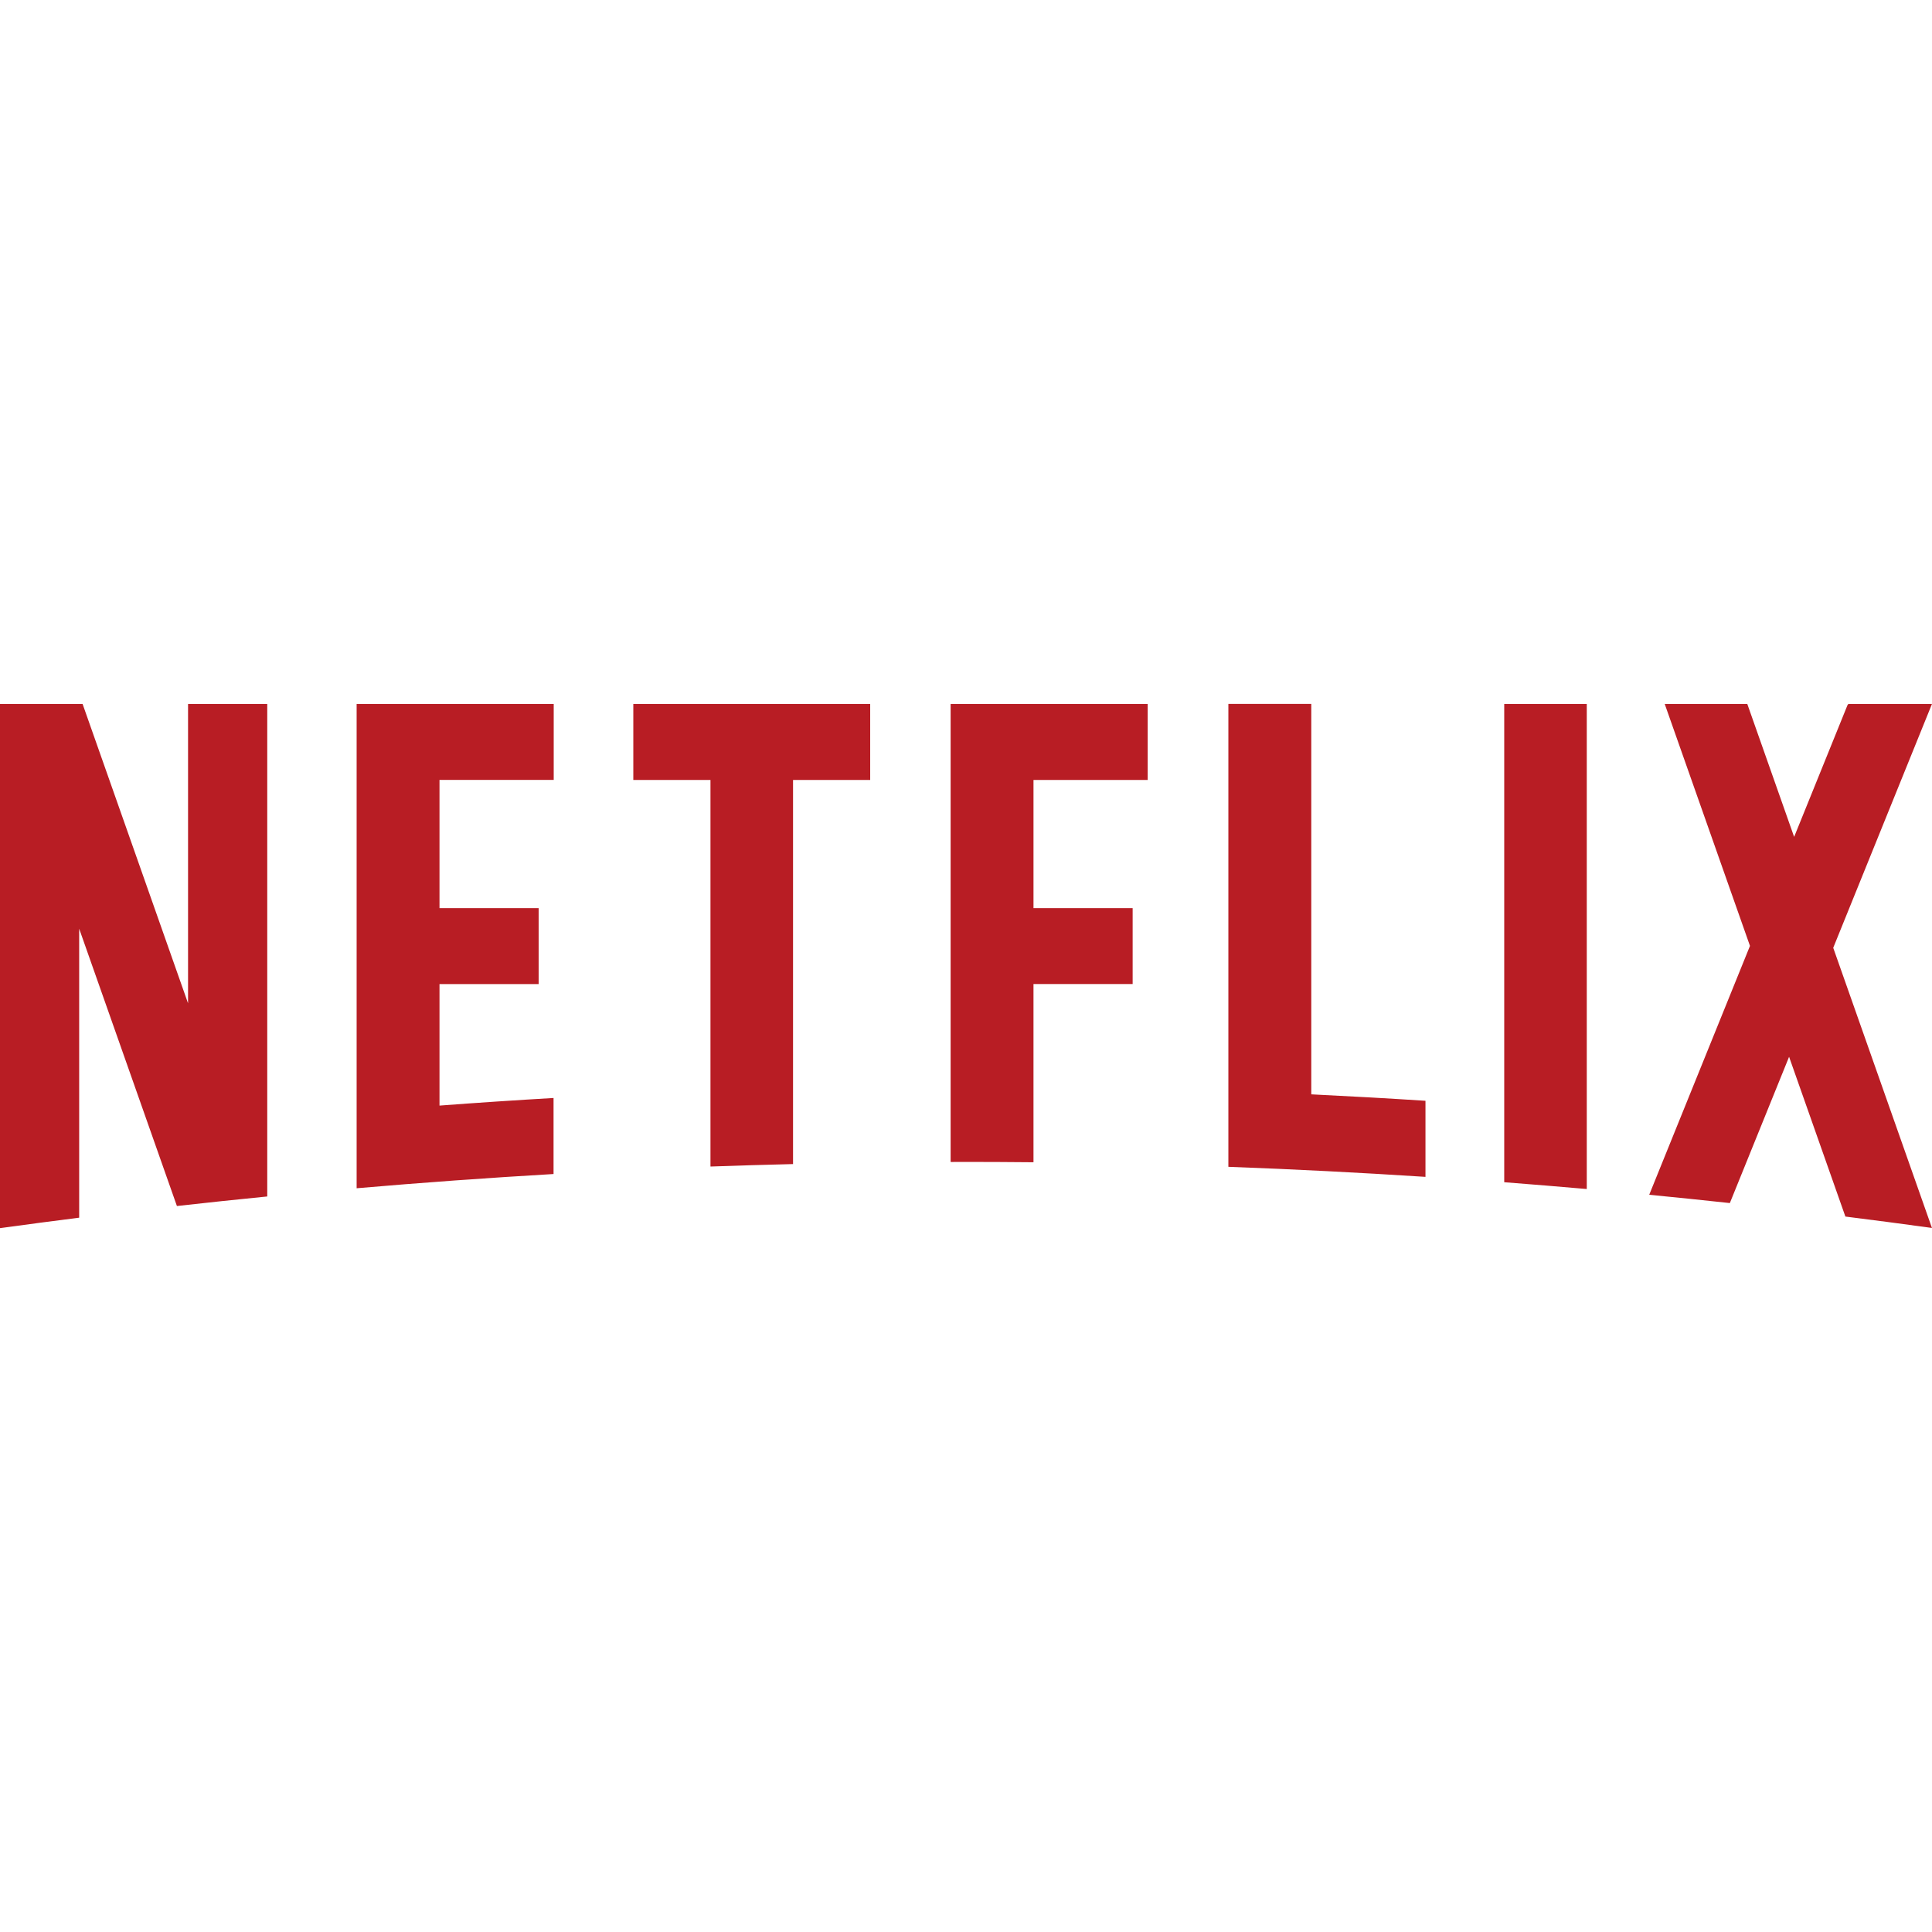
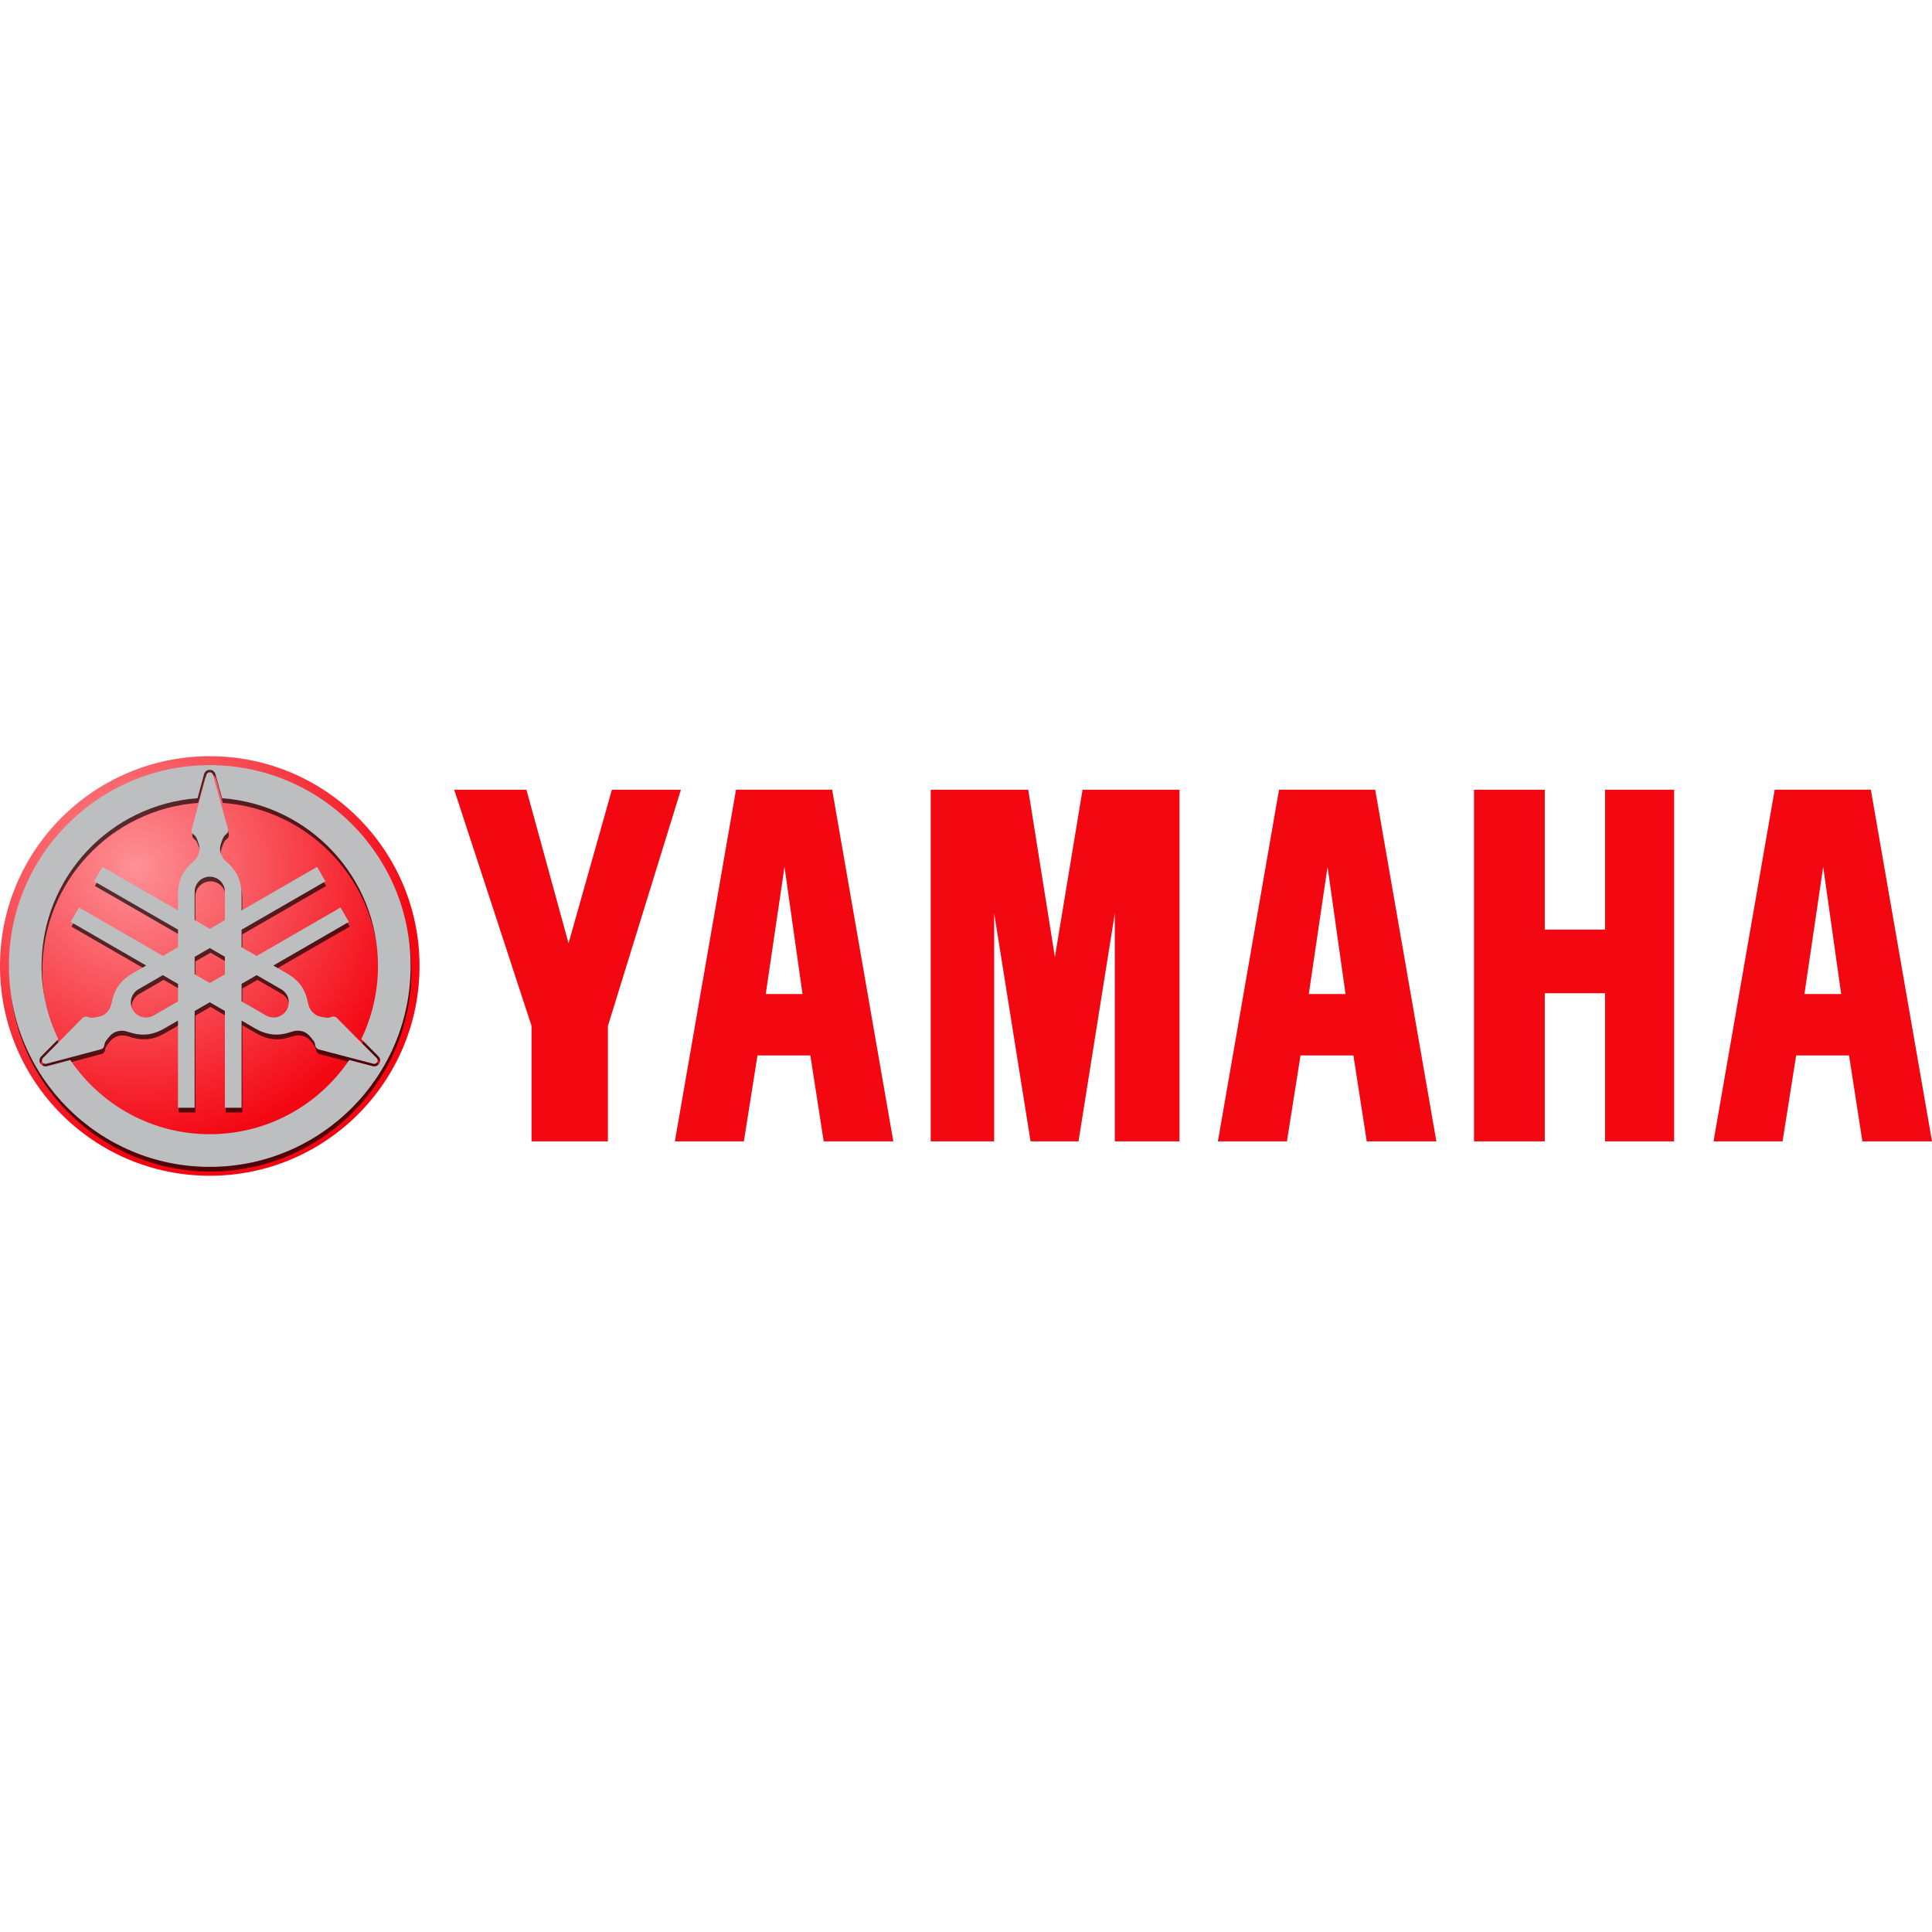
- <svg xmlns="http://www.w3.org/2000/svg" width="800px" height="800px" viewBox="0 -109.31 300 300">
-   <g fill="#b81d24">
-     <path d="M256.09 76.212c4.178.405 8.354.84 12.52 1.29l9.198-22.712 8.743 24.807c4.486.562 8.97 1.152 13.44 1.768l-15.328-43.501L299.996 0H287.01l-.135.186-8.283 20.455L271.32.003h-12.822l13.237 37.565-15.644 38.644zM246.393 75.322V0h-12.817v74.265c4.275.33 8.552.684 12.817 1.056M150.113 71.11c3.46 0 6.916.026 10.366.054V43.492h15.397V31.708H160.48v-19.91h17.733V0h-30.6v71.12c.831 0 1.666-.013 2.5-.01M110.319 71.83c4.27-.152 8.544-.28 12.824-.384V11.8h11.98V.003H98.339V11.8h11.982v60.03h-.002zM12.295 79.772V34.897L27.471 77.96c4.667-.524 9.341-1.017 14.028-1.483V.001H29.201v46.483L12.825.001H0v81.384h.077c4.063-.562 8.14-1.096 12.218-1.613M85.98 11.797V.001H55.377V75.202a1100.584 1100.584 0 0 1 30.578-2.211V61.184c-5.916.344-11.82.74-17.71 1.181V43.497h15.397V31.706H68.245V11.797H85.98zM203.614 60.62V-.003h-12.873v71.876c10.24.376 20.44.9 30.606 1.56V61.619c-5.9-.381-11.81-.712-17.733-1" />
-   </g>
+ <svg xmlns="http://www.w3.org/2000/svg" width="800px" height="800px" viewBox="-1350.225 -1735.25 3684.109 3684.109">
+   <radialGradient id="a" cx="-5080.898" cy="2814.838" r="400.01" gradientTransform="matrix(1.3475 0 0 -1.3475 5755.38 3711.265)" gradientUnits="userSpaceOnUse">
+     <stop offset="0" stop-color="#fd9196" />
+     <stop offset="1" stop-color="#f30713" />
+   </radialGradient>
+   <path fill="url(#a)" d="M-950.231-293.2c-220.808 0-399.994 179.186-399.994 399.994s179.198 400.007 399.994 400.007c220.82 0 399.994-179.198 399.994-400.007 0-220.808-179.174-399.994-399.994-399.994z" />
+   <path opacity=".66" d="M-948.877-267.31c-211.4 0-382.956 171.543-382.956 382.968 0 211.4 171.556 383.076 382.956 383.076 211.412 0 383.089-171.664 383.089-383.076 0-211.424-171.677-382.968-383.089-382.968zm.121 8.9c2.225 0 4.523.701 6.312 1.982 1.983 1.403 3.422 3.374 4.22 5.611v.121l.109.121 12.771 46.338c166.078 12.056 297.281 150.744 297.281 319.894 0 49.917-11.452 97.247-31.827 139.401l32.879 33.121.121.121.121.108c1.632 1.898 2.491 4.1 2.685 6.337.206 2.249-.218 4.618-1.415 6.65a10.963 10.963 0 0 1-5.03 4.57c-2.165.992-4.521 1.232-6.796.811h-.339l-45.177-11.813c-57.694 85.35-155.389 141.507-266.035 141.507-110.634 0-208.256-56.157-265.913-141.506l-45.044 11.946h-.363c-2.527.461-4.837-.048-6.784-.942a11.145 11.145 0 0 1-5.031-4.57c-1.1-1.911-1.632-4.293-1.402-6.529.218-2.249 1.052-4.427 2.696-6.338l.109-.119.121-.109 32.771-33.121c-20.412-42.202-31.827-89.545-31.827-139.522 0-169.197 131.215-307.945 297.389-319.894l12.54-46.218.109-.242v-.121a11.543 11.543 0 0 1 4.22-5.611c2.018-1.428 4.292-1.984 6.529-1.984zm0 4.668c-1.354 0-2.757.387-3.87 1.185a6.755 6.755 0 0 0-2.442 3.277l-27.861 102.991c-.714 2.007-1.017 4.426-.363 6.444.665 2.008 1.886 3.604 3.64 4.802 4.994 3.445 6.881 9.951 9.239 16.264 2.346 6.312 2.733 11.742 1.052 18.271-1.693 6.519-5.429 12.455-10.544 16.846-9.189 7.872-17.438 17.376-22.577 28.55-5.139 11.186-6.905 23.145-6.905 35.237V9.837l-143.96-83.087-15.926 27.377 159.886 92.229v33.472l-28.792 16.628-159.875-92.351-15.925 27.631 143.96 83.101-25.757 14.873c-10.472 6.021-19.819 13.593-26.917 23.629-7.11 10.049-11.367 21.947-13.58 33.822-1.246 6.627-4.426 12.843-9.251 17.559-4.801 4.716-9.747 6.953-16.397 8.064-6.626 1.102-13.108 2.951-18.598.363-1.898-.895-4.002-1.161-6.07-.714-2.068.424-4.124 1.561-5.514 3.156l-75.01 75.965c-.895 1.016-1.522 2.395-1.645 3.749-.133 1.354.146 2.562.822 3.748.677 1.173 1.681 2.236 2.927 2.806a6.656 6.656 0 0 0 3.966.472l103.233-27.39c2.08-.362 4.208-1.354 5.611-2.926 1.415-1.572 2.297-3.507 2.467-5.611.483-6.069 5.188-10.835 9.48-16.034 4.305-5.176 8.852-8.271 15.333-10.072 6.494-1.803 13.423-1.402 19.795.834 11.403 4.015 23.798 6.288 36.036 5.15 12.262-1.137 23.483-5.55 33.943-11.597l25.757-14.886V386.02h31.729V201.562l28.901-16.735 28.804 16.614V386.02h31.815V219.798l25.757 14.886c10.472 6.034 21.694 10.46 33.943 11.597 12.262 1.125 24.645-1.28 36.048-5.296 6.36-2.226 13.411-2.491 19.892-.701 6.481 1.813 10.811 4.909 15.091 10.062 4.281 5.199 9.118 9.867 9.589 15.914.181 2.104 1.052 4.038 2.467 5.623 1.415 1.584 3.422 2.89 5.502 3.275l103.342 27.052a6.72 6.72 0 0 0 3.979-.459c1.245-.568 2.237-1.524 2.914-2.697a6.46 6.46 0 0 0 .822-3.869c-.133-1.354-.641-2.721-1.536-3.761l-75.263-75.711c-1.367-1.597-3.326-2.95-5.381-3.387-2.08-.436-4.185-.218-6.083.701-5.502 2.601-11.959.871-18.599-.242-6.65-1.111-11.597-3.458-16.396-8.174-4.813-4.739-8.005-10.956-9.25-17.559-2.213-11.923-6.337-23.798-13.447-33.835-7.122-10.062-16.675-17.485-27.159-23.508l-25.624-14.873 143.96-83.101-15.914-27.498-159.874 92.338-28.805-16.614V46.489l159.887-92.24L-744.2-73.25-888.161 9.849v-29.723c0-12.104-1.874-24.053-7.001-35.237-5.151-11.174-13.422-20.678-22.601-28.55-5.115-4.391-8.839-10.327-10.533-16.846-1.681-6.518-1.185-11.959 1.161-18.271 2.37-6.3 4.002-12.83 9.021-16.264 1.729-1.209 3.096-2.793 3.736-4.802.665-2.007.713-4.438 0-6.444l-28.32-102.991c-.448-1.294-1.232-2.491-2.334-3.277-1.076-.799-2.358-1.186-3.724-1.186zm0 199.09c7.546 0 15.019 3.096 20.364 8.44 5.357 5.345 8.44 12.817 8.44 20.363v54.077l-28.804 16.615-28.901-16.736V-25.85c0-7.546 3.083-15.007 8.417-20.363 5.344-5.355 12.926-8.439 20.484-8.439zm.121 136.125l28.683 16.627v33.46l-28.683 16.627-29.022-16.748V98.196l29.022-16.723zm-89.533 51.743l28.792 16.615v33.472l-46.689 26.918c-6.542 3.772-14.583 4.765-21.899 2.817-7.304-1.972-13.761-6.93-17.546-13.458-3.773-6.53-4.764-14.584-2.805-21.889 1.959-7.328 6.796-13.677 13.35-17.438l46.797-27.037zm178.944 0l46.701 26.918c6.53 3.772 11.488 10.122 13.459 17.438 1.971 7.305.858 15.454-2.927 21.996-3.771 6.519-10.267 11.379-17.558 13.338-7.304 1.936-15.225.943-21.767-2.806l-46.822-27.038v-33.255l28.914-16.591z" />
+   <radialGradient id="b" cx="-4371.346" cy="1683.944" r="574.681" gradientTransform="rotate(-45 -6908.361 5608.65) scale(1.6347 -1.4815)" gradientUnits="userSpaceOnUse">
+     <stop offset=".048" stop-color="#e4ebee" />
+     <stop offset=".272" stop-color="#f5f8f9" />
+     <stop offset=".467" stop-color="#ffffff" />
+     <stop offset=".752" stop-color="#bfc1c3" />
+     <stop offset=".867" stop-color="#dce0e6" />
+     <stop offset=".905" stop-color="#e2e6ed" />
+     <stop offset="1" stop-color="#bcbec0" />
+   </radialGradient>
+   <path fill="url(#b)" d="M-950.268-276.198c-211.412 0-382.956 171.531-382.956 382.956s171.544 383.089 382.956 383.089c211.424 0 383.064-171.664 383.064-383.089.001-211.425-171.651-382.956-383.064-382.956zm.109 8.888c2.213 0 4.522.701 6.312 1.995a11.556 11.556 0 0 1 4.208 5.623v.109l.121.133 12.758 46.338c166.078 12.044 297.292 150.744 297.292 319.869 0 49.918-11.452 97.224-31.827 139.401l32.891 33.134.109.108.121.12c1.621 1.898 2.479 4.088 2.685 6.312.23 2.262-.218 4.632-1.391 6.663a11.088 11.088 0 0 1-5.03 4.57 11.096 11.096 0 0 1-6.784.822h-.363l-45.177-11.827c-57.681 85.349-155.388 141.506-266.021 141.506-110.658 0-208.269-56.157-265.938-141.506l-45.044 11.947h-.363c-2.527.46-4.837-.048-6.784-.942-2.152-.992-3.895-2.588-5.03-4.57-1.101-1.888-1.633-4.281-1.391-6.53.193-2.237 1.052-4.426 2.685-6.336l.121-.109.121-.12 32.771-33.122c-20.424-42.189-31.839-89.544-31.839-139.521 0-169.209 131.239-307.946 297.414-319.869l12.516-46.242.109-.242v-.108c.798-2.262 2.237-4.221 4.208-5.623 2.017-1.439 4.315-1.983 6.54-1.983zm0 4.68c-1.367 0-2.757.387-3.87 1.173a6.728 6.728 0 0 0-2.442 3.276l-27.861 102.992c-.702 2.007-1.004 4.329-.351 6.336.665 2.007 1.898 3.712 3.627 4.897 5.006 3.458 6.881 9.952 9.251 16.275 2.358 6.301 2.733 11.742 1.052 18.261-1.668 6.529-5.538 12.467-10.653 16.845-9.178 7.872-17.329 17.389-22.468 28.55-5.151 11.187-6.893 23.146-6.893 35.25V.948l-143.973-83.1-15.914 27.377 159.886 92.229v33.46l-28.804 16.627-159.888-92.349-15.926 27.499 143.961 83.22-25.745 14.874c-10.472 6.034-19.928 13.593-27.039 23.63-7.123 10.035-11.246 21.936-13.458 33.835-1.246 6.602-4.438 12.816-9.251 17.558-4.813 4.704-9.734 6.941-16.385 8.054-6.639 1.112-13.132 2.963-18.61.352a9.379 9.379 0 0 0-6.095-.689c-2.068.411-4.124 1.523-5.502 3.146l-75.13 75.952c-.896 1.039-1.403 2.405-1.536 3.761-.145 1.343.145 2.562.81 3.749a6.806 6.806 0 0 0 2.927 2.709c1.245.556 2.648.798 3.99.567l103.221-27.39c2.08-.387 4.208-1.343 5.623-2.927 1.391-1.584 2.285-3.507 2.467-5.61.472-6.07 5.175-10.848 9.468-16.035 4.293-5.212 8.84-8.271 15.333-10.061 6.494-1.813 13.423-1.402 19.771.822 11.415 4.003 23.798 6.287 36.06 5.127 12.237-1.124 23.472-5.515 33.932-11.562l25.757-14.886v166.198h31.718V192.639l28.913-16.736 28.792 16.615v184.566h31.839V210.886l25.624 14.886c10.484 6.022 21.803 10.438 34.052 11.562 12.262 1.16 24.646-1.245 36.061-5.261 6.348-2.226 13.397-2.624 19.892-.811 6.469 1.813 10.811 4.97 15.103 10.182 4.269 5.188 9.106 9.868 9.578 15.914.181 2.104 1.052 4.039 2.467 5.623 1.403 1.584 3.434 2.866 5.502 3.277l103.342 27.051c1.342.241 2.757.097 3.99-.46a6.636 6.636 0 0 0 2.926-2.721c.665-1.161.931-2.491.81-3.857-.133-1.366-.641-2.721-1.523-3.749l-75.263-75.723c-1.367-1.608-3.326-2.963-5.381-3.374-2.068-.437-4.184-.229-6.095.688-5.49 2.612-11.959.884-18.598-.229-6.651-1.137-11.572-3.482-16.385-8.199-4.812-4.716-7.993-10.932-9.25-17.534-2.225-11.923-6.349-23.82-13.459-33.834-7.11-10.062-16.675-17.485-27.147-23.531l-25.745-14.874 144.07-83.208-15.926-27.391-159.875 92.351-28.804-16.627V37.565l159.886-92.217-15.914-27.51L-889.577.937v-29.735c0-12.092-1.862-24.052-7.014-35.236-5.151-11.173-13.411-20.678-22.589-28.55-5.127-4.391-8.852-10.315-10.532-16.846-1.681-6.529-1.197-11.946 1.161-18.26 2.358-6.312 4.015-12.83 9.021-16.276 1.741-1.196 3.083-2.901 3.749-4.909.665-1.995.702-4.329 0-6.312l-28.32-103.003c-.459-1.282-1.354-2.491-2.455-3.29a5.998 5.998 0 0 0-3.603-1.15zm0 199.09c7.558 0 15.006 3.083 20.364 8.429 5.356 5.357 8.428 12.818 8.428 20.375V19.33l-28.792 16.627-28.913-16.749v-53.957c0-7.559 3.083-15.006 8.428-20.363 5.357-5.357 12.927-8.428 20.485-8.428zm0 136.125l28.792 16.614v33.483l-28.671 16.604-29.021-16.726V89.32l28.9-16.735zm-89.532 51.622l28.901 16.748v33.46l-46.701 26.93c-6.542 3.772-14.572 4.74-21.888 2.806-7.316-1.959-13.785-6.917-17.558-13.459-3.785-6.528-4.776-14.596-2.817-21.875 1.959-7.328 6.796-13.785 13.35-17.559l46.713-27.051zm178.956 0l46.81 27.051c6.554 3.772 11.5 10.108 13.459 17.426 1.971 7.315.737 15.466-3.047 21.996-3.773 6.53-10.134 11.391-17.45 13.35-7.292 1.937-15.333.943-21.875-2.829l-46.713-26.918v-33.472l28.816-16.604z" />
+   <path fill="#F30711" d="M-484.116-229.279L-336.588 221.2v220.034h145.557V221.2l139.208-450.479h-131.578l-82.664 292.734-80.294-292.734h-137.757zM424.485-229.279v670.514h121.07V6.391l69.387 434.845h91.418L775.603 6.391v434.845h123.344v-670.514h-184.87L661.341 89.684l-50.812-318.962-186.044-.001zM1460.543-229.279v670.514h134.951v-282.6h114.951v282.601h131.735v-670.514h-131.735V37.469h-114.951v-266.748h-134.951zM2033.906-229.412l-116.607 670.623h131.615l25.949-163.816h100.852l25.418 163.816h132.752L2217.24-229.412h-183.334zm92.484 147.068l34.307 242.61h-70.064l35.757-242.61zM1088.772-229.412L972.165 441.211h131.613l25.951-163.816h100.862l25.406 163.816h132.763l-116.644-670.623h-183.344zm92.484 147.068l34.318 242.61h-70.076l35.758-242.61zM53.26-229.412L-63.36 441.211H68.255l25.938-163.816h100.863l25.406 163.816h132.763L236.594-229.412H53.26zm92.471 147.068l34.33 242.61h-70.088l35.758-242.61z" />
</svg>
